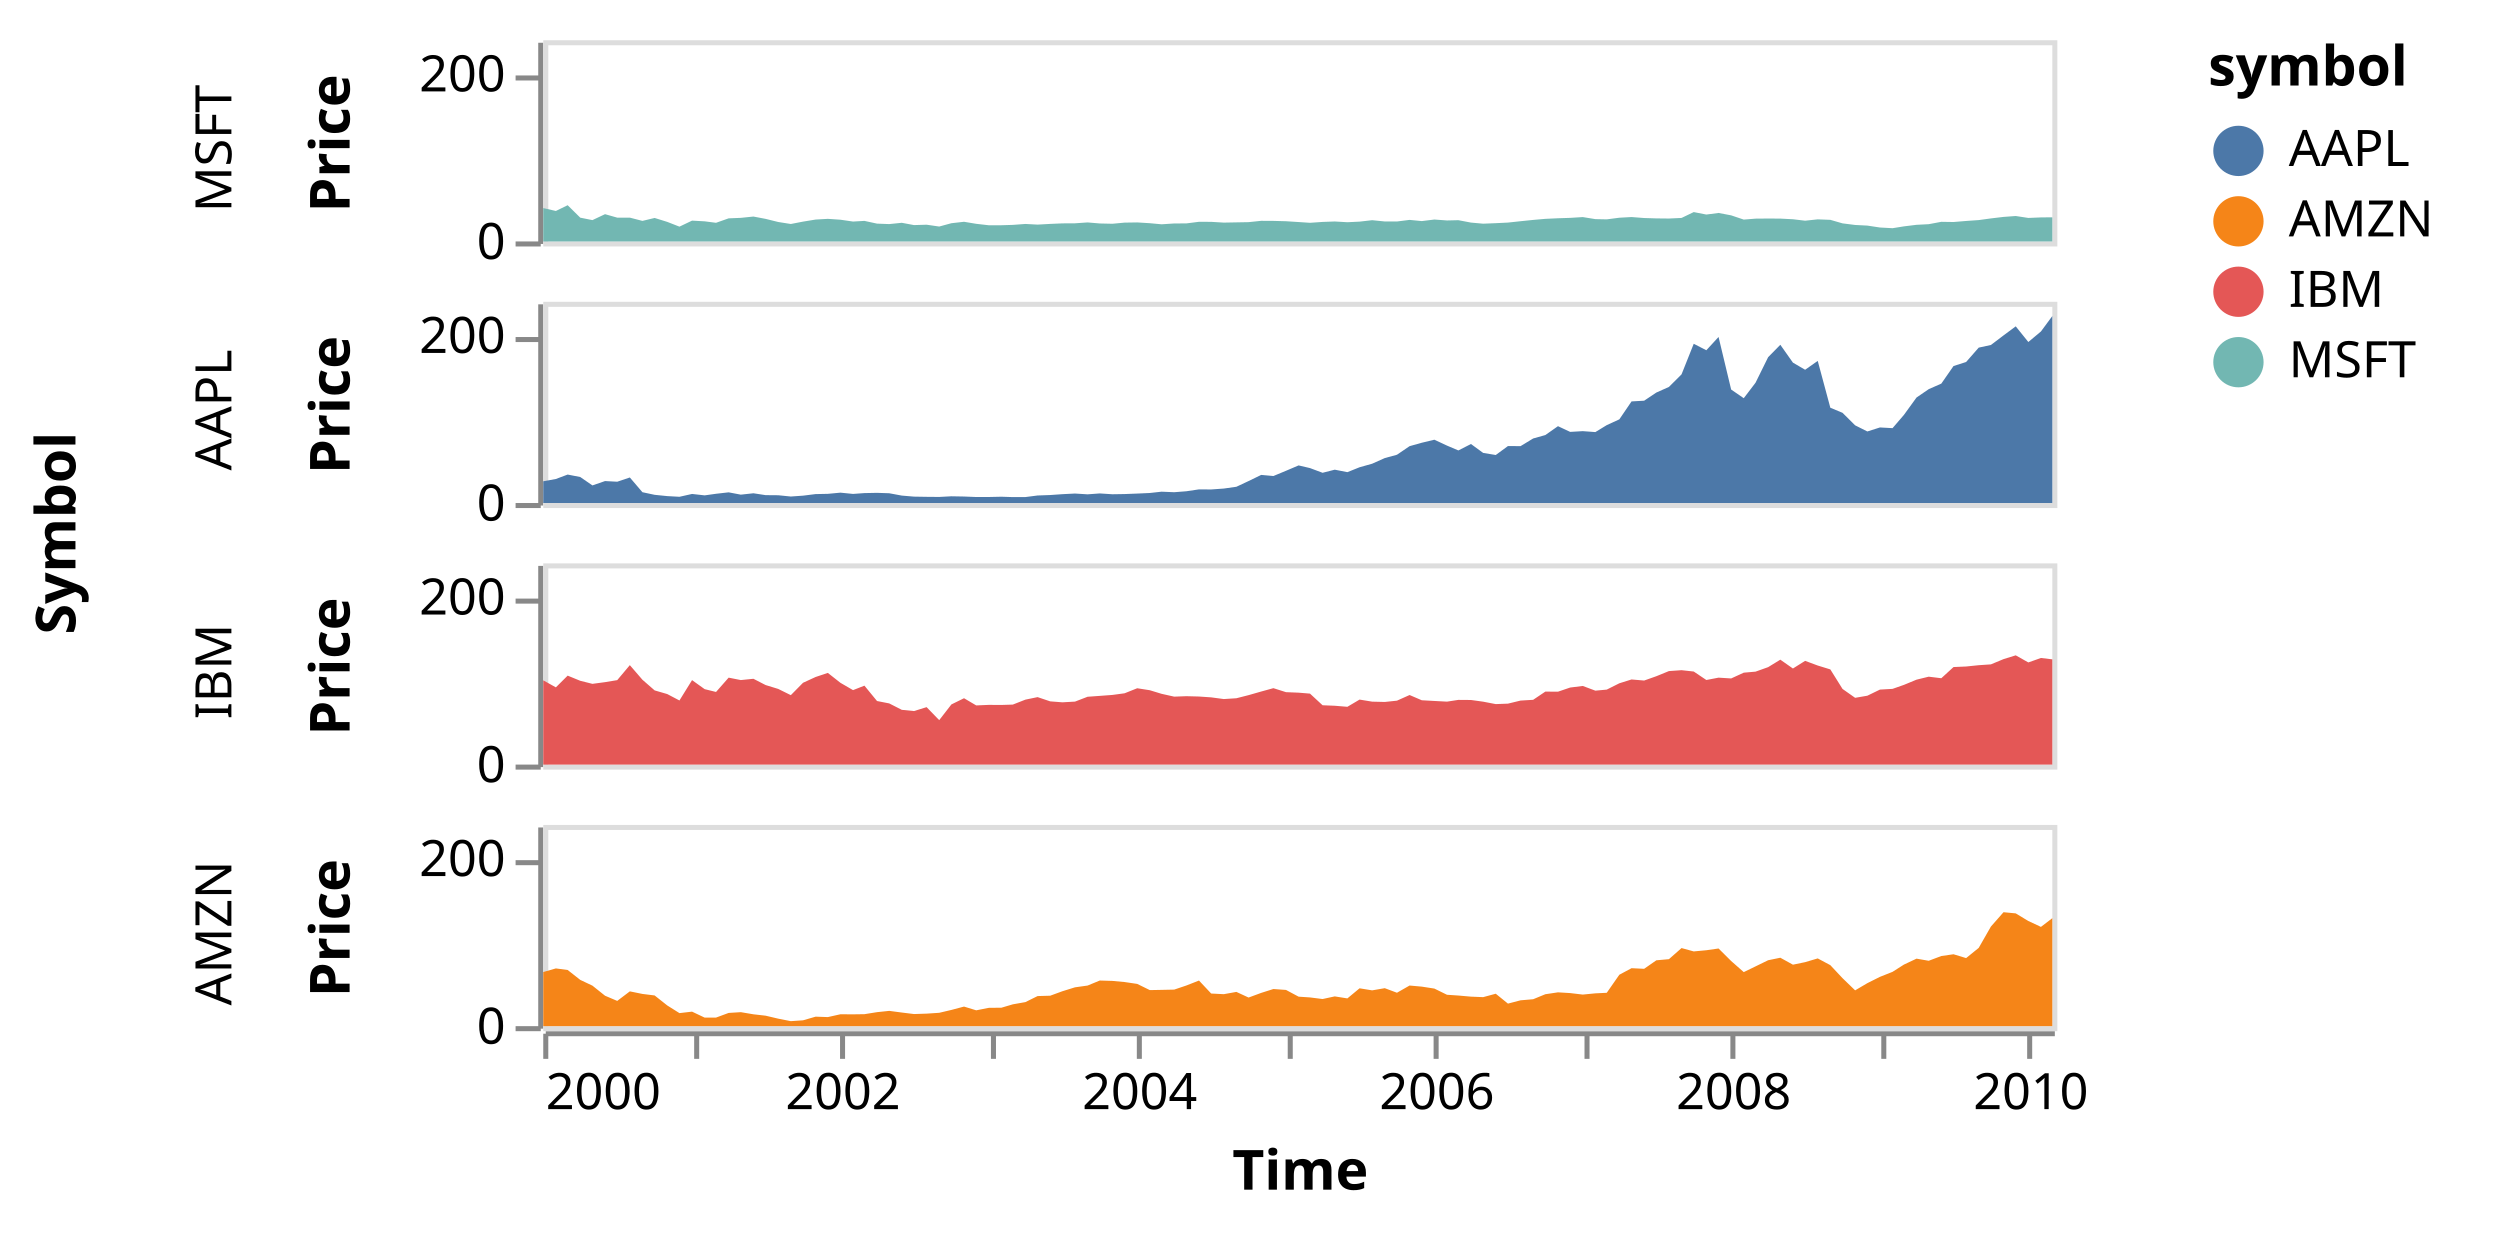
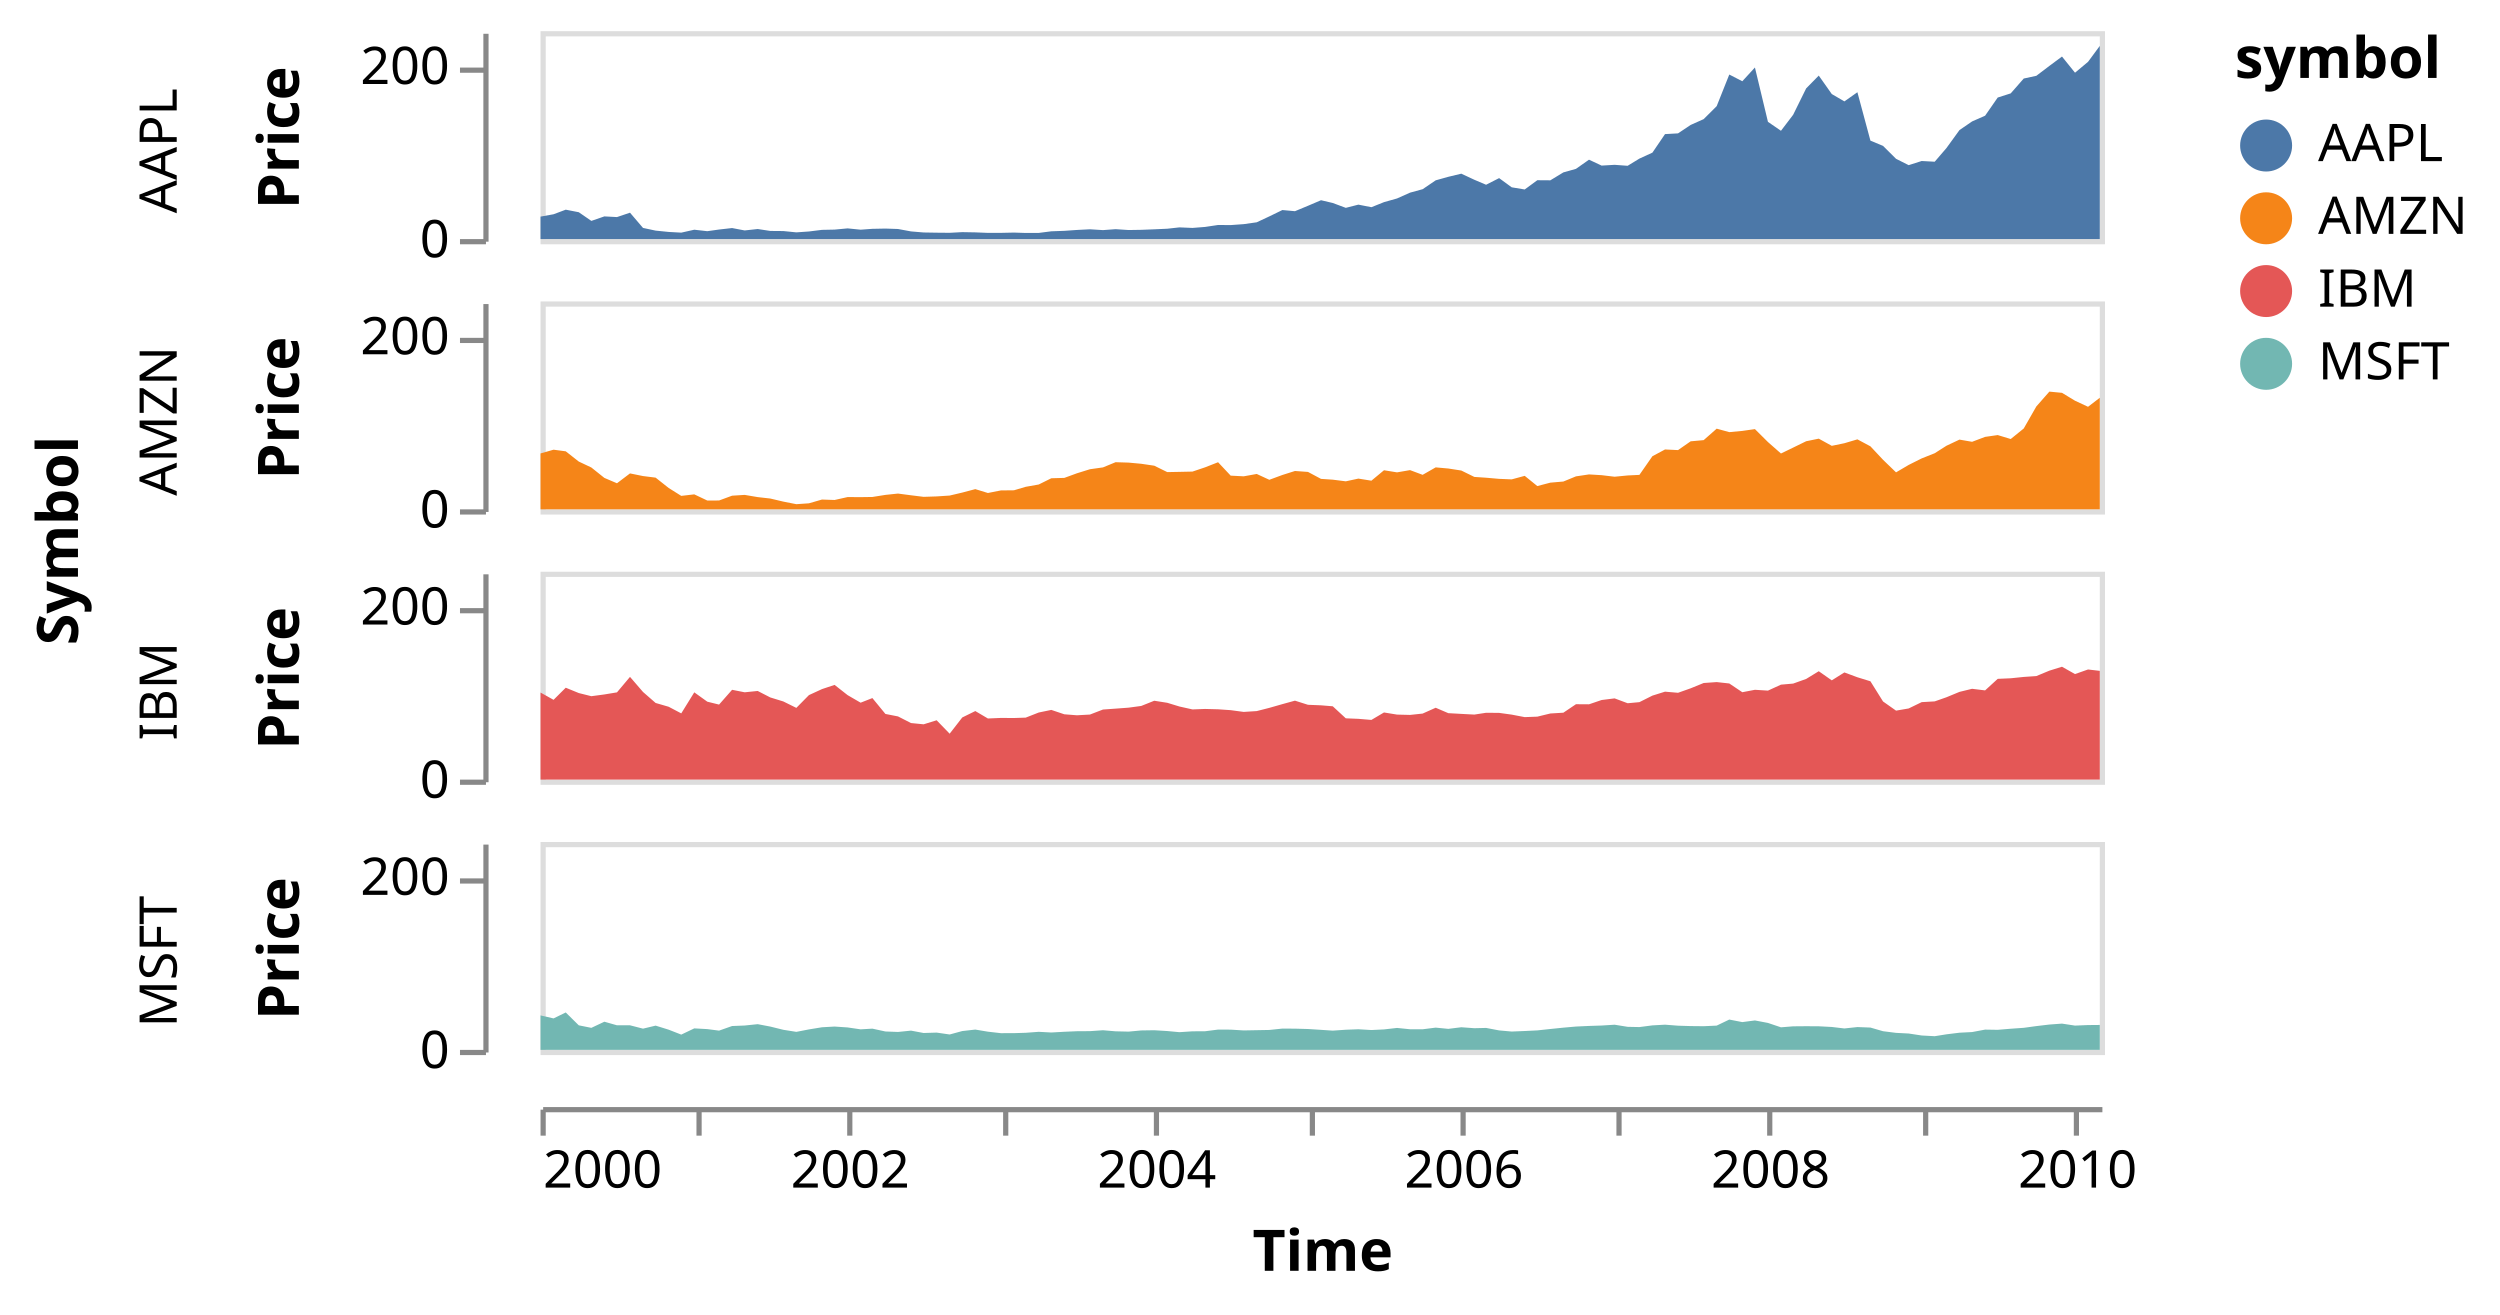
- <svg xmlns="http://www.w3.org/2000/svg" class="marks" width="497" height="245" viewBox="0 0 497 245" version="1.1">
-   <g transform="translate(108,8)">
+ <svg xmlns="http://www.w3.org/2000/svg" class="marks" width="481" height="253" viewBox="0 0 481 253" version="1.1">
+   <g transform="translate(104,6)">
    <g class="mark-group role-frame root">
      <g transform="translate(0,0)">
        <path class="background" d="M0,0h0v0h0Z" style="fill: none;" />
        <g>
-           <g class="mark-group role-row-title row-title">
-             <g transform="translate(-81,98)">
+           <g class="mark-group role-row-title row_title">
+             <g transform="translate(-89,98)">
              <path class="background" d="M0,0h0v0h0Z" style="fill: none;" />
              <g>
+                 <g class="mark-text role-row-title-text">
+                   <text text-anchor="middle" transform="translate(0,0) rotate(270)" style="font-family: sans-serif; font-size: 11px; font-weight: bold; fill: #000;">Symbol</text>
+                 </g>
+               </g>
+             </g>
+           </g>
+           <g class="mark-group role-row-header row_header">
+             <g transform="translate(-11,0)">
+               <path class="background" d="M0,0h0v40h0Z" style="fill: none;" />
+               <g>
                <g class="mark-text role-title" style="pointer-events: none;">
-                   <text text-anchor="middle" transform="translate(-10,0) rotate(-90) translate(0,-2)" style="font-family: sans-serif; font-size: 11px; font-weight: bold; fill: #000; opacity: 1;">Symbol</text>
-                 </g>
-               </g>
-             </g>
-           </g>
-           <g class="mark-group role-row-header row_header">
-             <g transform="translate(-1,0)">
-               <path class="background" d="M0,0h0v40h0Z" style="fill: none;" />
-               <g>
-                 <g class="mark-text role-title" style="pointer-events: none;">
-                   <text text-anchor="middle" transform="translate(-59,21.5) rotate(-90) translate(0,-2)" style="font-family: sans-serif; font-size: 10px; fill: #000; opacity: 1;">MSFT</text>
+                   <text text-anchor="middle" transform="translate(-57,23) rotate(-90) translate(0,-2)" style="font-family: sans-serif; font-size: 10px; fill: #000; opacity: 1;">AAPL</text>
                </g>
                <g class="mark-group role-axis">
                  <g transform="translate(0.5,0.5)">
                    <path class="background" d="M0,0h0v0h0Z" style="pointer-events: none; fill: none;" />
                    <g>
                      <g class="mark-rule role-axis-tick" style="pointer-events: none;">
                        <line transform="translate(0,40)" x2="-5" y2="0" style="fill: none; stroke: #888; stroke-width: 1; opacity: 1;" />
                        <line transform="translate(0,7)" x2="-5" y2="0" style="fill: none; stroke: #888; stroke-width: 1; opacity: 1;" />
                      </g>
                      <g class="mark-text role-axis-label" style="pointer-events: none;">
                        <text text-anchor="end" transform="translate(-7,43)" style="font-family: sans-serif; font-size: 10px; fill: #000; opacity: 1;">0</text>
                        <text text-anchor="end" transform="translate(-7,9.666667)" style="font-family: sans-serif; font-size: 10px; fill: #000; opacity: 1;">200</text>
                      </g>
                      <g class="mark-rule role-axis-domain" style="pointer-events: none;">
                        <line transform="translate(0,40)" x2="0" y2="-40" style="fill: none; stroke: #888; stroke-width: 1; opacity: 1;" />
                      </g>
                      <g class="mark-text role-axis-title" style="pointer-events: none;">
-                         <text text-anchor="middle" transform="translate(-36,20) rotate(-90) translate(0,-2)" style="font-family: sans-serif; font-size: 11px; font-weight: bold; fill: #000; opacity: 1;">Price</text>
-                       </g>
-                     </g>
-                   </g>
-                 </g>
-               </g>
-             </g>
-             <g transform="translate(-1,52)">
+                         <text text-anchor="middle" transform="translate(-34,20) rotate(-90) translate(0,-2)" style="font-family: sans-serif; font-size: 11px; font-weight: bold; fill: #000; opacity: 1;">Price</text>
+                       </g>
+                     </g>
+                   </g>
+                 </g>
+               </g>
+             </g>
+             <g transform="translate(-11,52)">
              <path class="background" d="M0,0h0v40h0Z" style="fill: none;" />
              <g>
                <g class="mark-text role-title" style="pointer-events: none;">
-                   <text text-anchor="middle" transform="translate(-59,21.5) rotate(-90) translate(0,-2)" style="font-family: sans-serif; font-size: 10px; fill: #000; opacity: 1;">AAPL</text>
+                   <text text-anchor="middle" transform="translate(-57,23) rotate(-90) translate(0,-2)" style="font-family: sans-serif; font-size: 10px; fill: #000; opacity: 1;">AMZN</text>
                </g>
                <g class="mark-group role-axis">
                  <g transform="translate(0.5,0.5)">
                    <path class="background" d="M0,0h0v0h0Z" style="pointer-events: none; fill: none;" />
                    <g>
                      <g class="mark-rule role-axis-tick" style="pointer-events: none;">
                        <line transform="translate(0,40)" x2="-5" y2="0" style="fill: none; stroke: #888; stroke-width: 1; opacity: 1;" />
                        <line transform="translate(0,7)" x2="-5" y2="0" style="fill: none; stroke: #888; stroke-width: 1; opacity: 1;" />
                      </g>
                      <g class="mark-text role-axis-label" style="pointer-events: none;">
                        <text text-anchor="end" transform="translate(-7,43)" style="font-family: sans-serif; font-size: 10px; fill: #000; opacity: 1;">0</text>
                        <text text-anchor="end" transform="translate(-7,9.666667)" style="font-family: sans-serif; font-size: 10px; fill: #000; opacity: 1;">200</text>
                      </g>
                      <g class="mark-rule role-axis-domain" style="pointer-events: none;">
                        <line transform="translate(0,40)" x2="0" y2="-40" style="fill: none; stroke: #888; stroke-width: 1; opacity: 1;" />
                      </g>
                      <g class="mark-text role-axis-title" style="pointer-events: none;">
-                         <text text-anchor="middle" transform="translate(-36,20) rotate(-90) translate(0,-2)" style="font-family: sans-serif; font-size: 11px; font-weight: bold; fill: #000; opacity: 1;">Price</text>
-                       </g>
-                     </g>
-                   </g>
-                 </g>
-               </g>
-             </g>
-             <g transform="translate(-1,104)">
+                         <text text-anchor="middle" transform="translate(-34,20) rotate(-90) translate(0,-2)" style="font-family: sans-serif; font-size: 11px; font-weight: bold; fill: #000; opacity: 1;">Price</text>
+                       </g>
+                     </g>
+                   </g>
+                 </g>
+               </g>
+             </g>
+             <g transform="translate(-11,104)">
              <path class="background" d="M0,0h0v40h0Z" style="fill: none;" />
              <g>
                <g class="mark-text role-title" style="pointer-events: none;">
-                   <text text-anchor="middle" transform="translate(-59,21.5) rotate(-90) translate(0,-2)" style="font-family: sans-serif; font-size: 10px; fill: #000; opacity: 1;">IBM</text>
+                   <text text-anchor="middle" transform="translate(-57,23) rotate(-90) translate(0,-2)" style="font-family: sans-serif; font-size: 10px; fill: #000; opacity: 1;">IBM</text>
                </g>
                <g class="mark-group role-axis">
                  <g transform="translate(0.5,0.5)">
                    <path class="background" d="M0,0h0v0h0Z" style="pointer-events: none; fill: none;" />
                    <g>
                      <g class="mark-rule role-axis-tick" style="pointer-events: none;">
                        <line transform="translate(0,40)" x2="-5" y2="0" style="fill: none; stroke: #888; stroke-width: 1; opacity: 1;" />
                        <line transform="translate(0,7)" x2="-5" y2="0" style="fill: none; stroke: #888; stroke-width: 1; opacity: 1;" />
                      </g>
                      <g class="mark-text role-axis-label" style="pointer-events: none;">
                        <text text-anchor="end" transform="translate(-7,43)" style="font-family: sans-serif; font-size: 10px; fill: #000; opacity: 1;">0</text>
                        <text text-anchor="end" transform="translate(-7,9.666667)" style="font-family: sans-serif; font-size: 10px; fill: #000; opacity: 1;">200</text>
                      </g>
                      <g class="mark-rule role-axis-domain" style="pointer-events: none;">
                        <line transform="translate(0,40)" x2="0" y2="-40" style="fill: none; stroke: #888; stroke-width: 1; opacity: 1;" />
                      </g>
                      <g class="mark-text role-axis-title" style="pointer-events: none;">
-                         <text text-anchor="middle" transform="translate(-36,20) rotate(-90) translate(0,-2)" style="font-family: sans-serif; font-size: 11px; font-weight: bold; fill: #000; opacity: 1;">Price</text>
-                       </g>
-                     </g>
-                   </g>
-                 </g>
-               </g>
-             </g>
-             <g transform="translate(-1,156)">
+                         <text text-anchor="middle" transform="translate(-34,20) rotate(-90) translate(0,-2)" style="font-family: sans-serif; font-size: 11px; font-weight: bold; fill: #000; opacity: 1;">Price</text>
+                       </g>
+                     </g>
+                   </g>
+                 </g>
+               </g>
+             </g>
+             <g transform="translate(-11,156)">
              <path class="background" d="M0,0h0v40h0Z" style="fill: none;" />
              <g>
                <g class="mark-text role-title" style="pointer-events: none;">
-                   <text text-anchor="middle" transform="translate(-59,21.5) rotate(-90) translate(0,-2)" style="font-family: sans-serif; font-size: 10px; fill: #000; opacity: 1;">AMZN</text>
+                   <text text-anchor="middle" transform="translate(-57,23) rotate(-90) translate(0,-2)" style="font-family: sans-serif; font-size: 10px; fill: #000; opacity: 1;">MSFT</text>
                </g>
                <g class="mark-group role-axis">
                  <g transform="translate(0.5,0.5)">
                    <path class="background" d="M0,0h0v0h0Z" style="pointer-events: none; fill: none;" />
                    <g>
                      <g class="mark-rule role-axis-tick" style="pointer-events: none;">
                        <line transform="translate(0,40)" x2="-5" y2="0" style="fill: none; stroke: #888; stroke-width: 1; opacity: 1;" />
                        <line transform="translate(0,7)" x2="-5" y2="0" style="fill: none; stroke: #888; stroke-width: 1; opacity: 1;" />
                      </g>
                      <g class="mark-text role-axis-label" style="pointer-events: none;">
                        <text text-anchor="end" transform="translate(-7,43)" style="font-family: sans-serif; font-size: 10px; fill: #000; opacity: 1;">0</text>
                        <text text-anchor="end" transform="translate(-7,9.666667)" style="font-family: sans-serif; font-size: 10px; fill: #000; opacity: 1;">200</text>
                      </g>
                      <g class="mark-rule role-axis-domain" style="pointer-events: none;">
                        <line transform="translate(0,40)" x2="0" y2="-40" style="fill: none; stroke: #888; stroke-width: 1; opacity: 1;" />
                      </g>
                      <g class="mark-text role-axis-title" style="pointer-events: none;">
-                         <text text-anchor="middle" transform="translate(-36,20) rotate(-90) translate(0,-2)" style="font-family: sans-serif; font-size: 11px; font-weight: bold; fill: #000; opacity: 1;">Price</text>
+                         <text text-anchor="middle" transform="translate(-34,20) rotate(-90) translate(0,-2)" style="font-family: sans-serif; font-size: 11px; font-weight: bold; fill: #000; opacity: 1;">Price</text>
                      </g>
                    </g>
                  </g>
                </g>
              </g>
            </g>
          </g>
          <g class="mark-group role-column-footer column_footer">
-             <g transform="translate(0,197)">
+             <g transform="translate(0,207)">
              <path class="background" d="M0,0h300v0h-300Z" style="fill: none;" />
              <g>
                <g class="mark-group role-axis">
                  <g transform="translate(0.5,0.5)">
                    <path class="background" d="M0,0h0v0h0Z" style="pointer-events: none; fill: none;" />
                    <g>
                      <g class="mark-rule role-axis-tick" style="pointer-events: none;">
                        <line transform="translate(0,0)" x2="0" y2="5" style="fill: none; stroke: #888; stroke-width: 1; opacity: 1;" />
                        <line transform="translate(30,0)" x2="0" y2="5" style="fill: none; stroke: #888; stroke-width: 1; opacity: 1;" />
                        <line transform="translate(59,0)" x2="0" y2="5" style="fill: none; stroke: #888; stroke-width: 1; opacity: 1;" />
                        <line transform="translate(89,0)" x2="0" y2="5" style="fill: none; stroke: #888; stroke-width: 1; opacity: 1;" />
                        <line transform="translate(118,0)" x2="0" y2="5" style="fill: none; stroke: #888; stroke-width: 1; opacity: 1;" />
                        <line transform="translate(148,0)" x2="0" y2="5" style="fill: none; stroke: #888; stroke-width: 1; opacity: 1;" />
                        <line transform="translate(177,0)" x2="0" y2="5" style="fill: none; stroke: #888; stroke-width: 1; opacity: 1;" />
                        <line transform="translate(207,0)" x2="0" y2="5" style="fill: none; stroke: #888; stroke-width: 1; opacity: 1;" />
                        <line transform="translate(236,0)" x2="0" y2="5" style="fill: none; stroke: #888; stroke-width: 1; opacity: 1;" />
                        <line transform="translate(266,0)" x2="0" y2="5" style="fill: none; stroke: #888; stroke-width: 1; opacity: 1;" />
                        <line transform="translate(295,0)" x2="0" y2="5" style="fill: none; stroke: #888; stroke-width: 1; opacity: 1;" />
                      </g>
                      <g class="mark-text role-axis-label" style="pointer-events: none;">
                        <text text-anchor="start" transform="translate(0,15)" style="font-family: sans-serif; font-size: 10px; fill: #000; opacity: 1;">2000</text>
                        <text text-anchor="middle" transform="translate(29.57974,15)" style="font-family: sans-serif; font-size: 10px; fill: #000; opacity: 0;">2001</text>
                        <text text-anchor="middle" transform="translate(59.07866,15)" style="font-family: sans-serif; font-size: 10px; fill: #000; opacity: 1;">2002</text>
                        <text text-anchor="middle" transform="translate(88.57759,15)" style="font-family: sans-serif; font-size: 10px; fill: #000; opacity: 0;">2003</text>
                        <text text-anchor="middle" transform="translate(118.0765,15)" style="font-family: sans-serif; font-size: 10px; fill: #000; opacity: 1;">2004</text>
                        <text text-anchor="middle" transform="translate(147.6562,15)" style="font-family: sans-serif; font-size: 10px; fill: #000; opacity: 0;">2005</text>
                        <text text-anchor="middle" transform="translate(177.1552,15)" style="font-family: sans-serif; font-size: 10px; fill: #000; opacity: 1;">2006</text>
                        <text text-anchor="middle" transform="translate(206.6541,15)" style="font-family: sans-serif; font-size: 10px; fill: #000; opacity: 0;">2007</text>
                        <text text-anchor="middle" transform="translate(236.153,15)" style="font-family: sans-serif; font-size: 10px; fill: #000; opacity: 1;">2008</text>
                        <text text-anchor="middle" transform="translate(265.7328,15)" style="font-family: sans-serif; font-size: 10px; fill: #000; opacity: 0;">2009</text>
                        <text text-anchor="middle" transform="translate(295.2317,15)" style="font-family: sans-serif; font-size: 10px; fill: #000; opacity: 1;">2010</text>
                      </g>
                      <g class="mark-rule role-axis-domain" style="pointer-events: none;">
                        <line transform="translate(0,0)" x2="300" y2="0" style="fill: none; stroke: #888; stroke-width: 1; opacity: 1;" />
                      </g>
                      <g class="mark-text role-axis-title" style="pointer-events: none;">
                        <text text-anchor="middle" transform="translate(150,31)" style="font-family: sans-serif; font-size: 11px; font-weight: bold; fill: #000; opacity: 1;">Time</text>
                      </g>
                    </g>
                  </g>
                </g>
              </g>
            </g>
          </g>
          <g class="mark-group role-scope cell">
            <g transform="translate(0,0)">
              <path class="background" d="M0.5,0.5h300v40h-300Z" style="fill: none; stroke: #ddd;" />
              <g>
                <g class="mark-group role-scope child_pathgroup">
                  <g transform="translate(0,0)">
                    <path class="background" d="M0,0h300v40h-300Z" style="fill: none;" />
                    <g>
                      <g class="mark-area role-mark child_marks">
-                         <path d="M300,35.2L297.737,35.222L295.232,35.325L292.726,34.943L290.298,35.122L287.793,35.42L285.368,35.752L282.863,35.928L280.358,36.137L277.933,36.097L275.428,36.568L273.003,36.693L270.501,37.002L268.238,37.365L265.733,37.228L263.227,36.848L260.799,36.723L258.294,36.405L255.869,35.703L253.364,35.607L250.859,35.875L248.434,35.588L245.929,35.458L243.504,35.443L241.002,35.465L238.658,35.655L236.153,34.812L233.648,34.333L231.22,34.652L228.714,34.162L226.29,35.327L223.784,35.443L221.279,35.417L218.854,35.342L216.349,35.148L213.924,35.283L211.422,35.608L209.159,35.562L206.654,35.155L204.149,35.312L201.724,35.39L199.215,35.507L196.791,35.72L194.285,35.978L191.78,36.248L189.355,36.367L186.85,36.468L184.429,36.25L181.923,35.773L179.661,35.827L177.155,35.643L174.65,35.952L172.225,35.715L169.716,36.033L167.292,36.028L164.787,35.775L162.281,36.06L159.857,36.178L157.351,36.03L154.93,36.12L152.425,36.293L150.162,36.142L147.656,35.982L145.151,35.913L142.726,35.9L140.218,36.163L137.793,36.207L135.288,36.255L132.782,36.103L130.358,36.093L127.852,36.412L125.431,36.425L122.926,36.59L120.582,36.372L118.077,36.218L115.571,36.257L113.147,36.483L110.638,36.425L108.213,36.218L105.708,36.392L103.202,36.407L100.778,36.512L98.272,36.652L95.851,36.522L93.346,36.707L91.083,36.777L88.578,36.782L86.072,36.495L83.648,36.09L81.139,36.375L78.714,37.035L76.209,36.672L73.704,36.747L71.279,36.292L68.774,36.548L66.352,36.457L63.847,35.912L61.584,36.045L59.079,35.68L56.573,35.508L54.149,35.647L51.64,36.058L49.215,36.53L46.71,36.132L44.205,35.512L41.78,35.05L39.275,35.31L36.853,35.407L34.348,36.292L32.085,36L29.58,35.86L27.074,37.058L24.65,36.11L22.141,35.33L19.716,35.912L17.211,35.267L14.706,35.267L12.281,34.577L9.776,35.758L7.355,35.272L4.849,32.797L2.505,33.942L0,33.365L0,40L2.505,40L4.849,40L7.355,40L9.776,40L12.281,40L14.706,40L17.211,40L19.716,40L22.141,40L24.65,40L27.074,40L29.58,40L32.085,40L34.348,40L36.853,40L39.275,40L41.78,40L44.205,40L46.71,40L49.215,40L51.64,40L54.149,40L56.573,40L59.079,40L61.584,40L63.847,40L66.352,40L68.774,40L71.279,40L73.704,40L76.209,40L78.714,40L81.139,40L83.648,40L86.072,40L88.578,40L91.083,40L93.346,40L95.851,40L98.272,40L100.778,40L103.202,40L105.708,40L108.213,40L110.638,40L113.147,40L115.571,40L118.077,40L120.582,40L122.926,40L125.431,40L127.852,40L130.358,40L132.782,40L135.288,40L137.793,40L140.218,40L142.726,40L145.151,40L147.656,40L150.162,40L152.425,40L154.93,40L157.351,40L159.857,40L162.281,40L164.787,40L167.292,40L169.716,40L172.225,40L174.65,40L177.155,40L179.661,40L181.923,40L184.429,40L186.85,40L189.355,40L191.78,40L194.285,40L196.791,40L199.215,40L201.724,40L204.149,40L206.654,40L209.159,40L211.422,40L213.924,40L216.349,40L218.854,40L221.279,40L223.784,40L226.29,40L228.714,40L231.22,40L233.648,40L236.153,40L238.658,40L241.002,40L243.504,40L245.929,40L248.434,40L250.859,40L253.364,40L255.869,40L258.294,40L260.799,40L263.227,40L265.733,40L268.238,40L270.501,40L273.003,40L275.428,40L277.933,40L280.358,40L282.863,40L285.368,40L287.793,40L290.298,40L292.726,40L295.232,40L297.737,40L300,40Z" style="fill: #72b7b2;" />
+                         <path d="M300,2.83L297.737,5.897L295.232,7.99L292.726,4.878L290.298,6.682L287.793,8.583L285.368,9.108L282.863,11.965L280.358,12.768L277.933,16.262L275.428,17.365L273.003,19.028L270.501,22.48L268.238,25.115L265.733,24.978L263.227,25.775L260.799,24.555L258.294,22.068L255.869,21.057L253.364,11.745L250.859,13.508L248.434,12.093L245.929,8.542L243.504,11.008L241.002,16.083L238.658,19.163L236.153,17.44L233.648,6.987L231.22,9.63L228.714,8.342L226.29,14.422L223.784,16.92L221.279,18.04L218.854,19.66L216.349,19.802L213.924,23.367L211.422,24.515L209.159,25.898L206.654,25.712L204.149,25.86L201.724,24.723L199.215,26.487L196.791,27.17L194.285,28.692L191.78,28.673L189.355,30.455L186.85,30.038L184.429,28.268L181.923,29.547L179.661,28.585L177.155,27.415L174.65,28.018L172.225,28.697L169.716,30.402L167.292,31.065L164.787,32.185L162.281,32.892L159.857,33.865L157.351,33.373L154.93,33.99L152.425,33.055L150.162,32.523L147.656,33.592L145.151,34.633L142.726,34.412L140.218,35.633L137.793,36.77L135.288,37.125L132.782,37.305L130.358,37.288L127.852,37.662L125.431,37.852L122.926,37.747L120.582,38.007L118.077,38.12L115.571,38.218L113.147,38.258L110.638,38.093L108.213,38.273L105.708,38.115L103.202,38.243L100.778,38.412L98.272,38.503L95.851,38.815L93.346,38.822L91.083,38.748L88.578,38.803L86.072,38.807L83.648,38.708L81.139,38.662L78.714,38.792L76.209,38.77L73.704,38.728L71.279,38.523L68.774,38.058L66.352,37.977L63.847,38.027L61.584,38.192L59.079,37.94L56.573,38.175L54.149,38.225L51.64,38.537L49.215,38.707L46.71,38.455L44.205,38.433L41.78,38.063L39.275,38.337L36.853,37.877L34.348,38.162L32.085,38.48L29.58,38.198L27.074,38.76L24.65,38.625L22.141,38.37L19.716,37.853L17.211,34.922L14.706,35.765L12.281,35.635L9.776,36.5L7.355,34.832L4.849,34.342L2.505,35.223L0,35.677L0,40L2.505,40L4.849,40L7.355,40L9.776,40L12.281,40L14.706,40L17.211,40L19.716,40L22.141,40L24.65,40L27.074,40L29.58,40L32.085,40L34.348,40L36.853,40L39.275,40L41.78,40L44.205,40L46.71,40L49.215,40L51.64,40L54.149,40L56.573,40L59.079,40L61.584,40L63.847,40L66.352,40L68.774,40L71.279,40L73.704,40L76.209,40L78.714,40L81.139,40L83.648,40L86.072,40L88.578,40L91.083,40L93.346,40L95.851,40L98.272,40L100.778,40L103.202,40L105.708,40L108.213,40L110.638,40L113.147,40L115.571,40L118.077,40L120.582,40L122.926,40L125.431,40L127.852,40L130.358,40L132.782,40L135.288,40L137.793,40L140.218,40L142.726,40L145.151,40L147.656,40L150.162,40L152.425,40L154.93,40L157.351,40L159.857,40L162.281,40L164.787,40L167.292,40L169.716,40L172.225,40L174.65,40L177.155,40L179.661,40L181.923,40L184.429,40L186.85,40L189.355,40L191.78,40L194.285,40L196.791,40L199.215,40L201.724,40L204.149,40L206.654,40L209.159,40L211.422,40L213.924,40L216.349,40L218.854,40L221.279,40L223.784,40L226.29,40L228.714,40L231.22,40L233.648,40L236.153,40L238.658,40L241.002,40L243.504,40L245.929,40L248.434,40L250.859,40L253.364,40L255.869,40L258.294,40L260.799,40L263.227,40L265.733,40L268.238,40L270.501,40L273.003,40L275.428,40L277.933,40L280.358,40L282.863,40L285.368,40L287.793,40L290.298,40L292.726,40L295.232,40L297.737,40L300,40Z" style="fill: #4c78a8;" />
                      </g>
                    </g>
                  </g>
                </g>
              </g>
            </g>
            <g transform="translate(0,52)">
              <path class="background" d="M0.5,0.5h300v40h-300Z" style="fill: none; stroke: #ddd;" />
              <g>
                <g class="mark-group role-scope child_pathgroup">
                  <g transform="translate(0,0)">
                    <path class="background" d="M0,0h300v40h-300Z" style="fill: none;" />
                    <g>
                      <g class="mark-area role-mark child_marks">
-                         <path d="M300,2.83L297.737,5.897L295.232,7.99L292.726,4.878L290.298,6.682L287.793,8.583L285.368,9.108L282.863,11.965L280.358,12.768L277.933,16.262L275.428,17.365L273.003,19.028L270.501,22.48L268.238,25.115L265.733,24.978L263.227,25.775L260.799,24.555L258.294,22.068L255.869,21.057L253.364,11.745L250.859,13.508L248.434,12.093L245.929,8.542L243.504,11.008L241.002,16.083L238.658,19.163L236.153,17.44L233.648,6.987L231.22,9.63L228.714,8.342L226.29,14.422L223.784,16.92L221.279,18.04L218.854,19.66L216.349,19.802L213.924,23.367L211.422,24.515L209.159,25.898L206.654,25.712L204.149,25.86L201.724,24.723L199.215,26.487L196.791,27.17L194.285,28.692L191.78,28.673L189.355,30.455L186.85,30.038L184.429,28.268L181.923,29.547L179.661,28.585L177.155,27.415L174.65,28.018L172.225,28.697L169.716,30.402L167.292,31.065L164.787,32.185L162.281,32.892L159.857,33.865L157.351,33.373L154.93,33.99L152.425,33.055L150.162,32.523L147.656,33.592L145.151,34.633L142.726,34.412L140.218,35.633L137.793,36.77L135.288,37.125L132.782,37.305L130.358,37.288L127.852,37.662L125.431,37.852L122.926,37.747L120.582,38.007L118.077,38.12L115.571,38.218L113.147,38.258L110.638,38.093L108.213,38.273L105.708,38.115L103.202,38.243L100.778,38.412L98.272,38.503L95.851,38.815L93.346,38.822L91.083,38.748L88.578,38.803L86.072,38.807L83.648,38.708L81.139,38.662L78.714,38.792L76.209,38.77L73.704,38.728L71.279,38.523L68.774,38.058L66.352,37.977L63.847,38.027L61.584,38.192L59.079,37.94L56.573,38.175L54.149,38.225L51.64,38.537L49.215,38.707L46.71,38.455L44.205,38.433L41.78,38.063L39.275,38.337L36.853,37.877L34.348,38.162L32.085,38.48L29.58,38.198L27.074,38.76L24.65,38.625L22.141,38.37L19.716,37.853L17.211,34.922L14.706,35.765L12.281,35.635L9.776,36.5L7.355,34.832L4.849,34.342L2.505,35.223L0,35.677L0,40L2.505,40L4.849,40L7.355,40L9.776,40L12.281,40L14.706,40L17.211,40L19.716,40L22.141,40L24.65,40L27.074,40L29.58,40L32.085,40L34.348,40L36.853,40L39.275,40L41.78,40L44.205,40L46.71,40L49.215,40L51.64,40L54.149,40L56.573,40L59.079,40L61.584,40L63.847,40L66.352,40L68.774,40L71.279,40L73.704,40L76.209,40L78.714,40L81.139,40L83.648,40L86.072,40L88.578,40L91.083,40L93.346,40L95.851,40L98.272,40L100.778,40L103.202,40L105.708,40L108.213,40L110.638,40L113.147,40L115.571,40L118.077,40L120.582,40L122.926,40L125.431,40L127.852,40L130.358,40L132.782,40L135.288,40L137.793,40L140.218,40L142.726,40L145.151,40L147.656,40L150.162,40L152.425,40L154.93,40L157.351,40L159.857,40L162.281,40L164.787,40L167.292,40L169.716,40L172.225,40L174.65,40L177.155,40L179.661,40L181.923,40L184.429,40L186.85,40L189.355,40L191.78,40L194.285,40L196.791,40L199.215,40L201.724,40L204.149,40L206.654,40L209.159,40L211.422,40L213.924,40L216.349,40L218.854,40L221.279,40L223.784,40L226.29,40L228.714,40L231.22,40L233.648,40L236.153,40L238.658,40L241.002,40L243.504,40L245.929,40L248.434,40L250.859,40L253.364,40L255.869,40L258.294,40L260.799,40L263.227,40L265.733,40L268.238,40L270.501,40L273.003,40L275.428,40L277.933,40L280.358,40L282.863,40L285.368,40L287.793,40L290.298,40L292.726,40L295.232,40L297.737,40L300,40Z" style="fill: #4c78a8;" />
+                         <path d="M300,18.53L297.737,20.267L295.232,19.098L292.726,17.58L290.298,17.348L287.793,20.198L285.368,24.44L282.863,26.468L280.358,25.707L277.933,26.057L275.428,27.002L273.003,26.58L270.501,27.76L268.238,29.202L265.733,30.197L263.227,31.453L260.799,32.883L258.294,30.46L255.869,27.873L253.364,26.532L250.859,27.277L248.434,27.778L245.929,26.397L243.504,26.895L241.002,28.117L238.658,29.255L236.153,27.05L233.648,24.56L231.22,24.907L228.714,25.142L226.29,24.475L223.784,26.682L221.279,26.91L218.854,28.598L216.349,28.477L213.924,29.778L211.422,33.368L209.159,33.477L206.654,33.722L204.149,33.423L201.724,33.277L199.215,33.652L196.791,34.647L194.285,34.862L191.78,35.518L189.355,33.553L186.85,34.232L184.429,34.132L181.923,33.912L179.661,33.76L177.155,32.53L174.65,32.142L172.225,31.923L169.716,33.357L167.292,32.45L164.787,32.883L162.281,32.475L159.857,34.485L157.351,34.082L154.93,34.607L152.425,34.288L150.162,34.137L147.656,32.797L145.151,32.618L142.726,33.387L140.218,34.312L137.793,33.19L135.288,33.643L132.782,33.513L130.358,30.933L127.852,31.917L125.431,32.733L122.926,32.787L120.582,32.832L118.077,31.6L115.571,31.23L113.147,31.005L110.638,30.928L108.213,31.928L105.708,32.28L103.202,33.06L100.778,33.947L98.272,34.018L95.851,35.218L93.346,35.662L91.083,36.332L88.578,36.358L86.072,36.852L83.648,36.108L81.139,36.773L78.714,37.345L76.209,37.51L73.704,37.592L71.279,37.292L68.774,36.962L66.352,37.218L63.847,37.617L61.584,37.65L59.079,37.635L56.573,38.197L54.149,38.113L51.64,38.837L49.215,39.005L46.71,38.51L44.205,37.918L41.78,37.642L39.275,37.218L36.853,37.37L34.348,38.295L32.085,38.302L29.58,37.115L27.074,37.407L24.65,35.885L22.141,33.897L19.716,33.593L17.211,33.083L14.706,34.98L12.281,33.948L9.776,31.948L7.355,30.802L4.849,28.833L2.505,28.522L0,29.24L0,40L2.505,40L4.849,40L7.355,40L9.776,40L12.281,40L14.706,40L17.211,40L19.716,40L22.141,40L24.65,40L27.074,40L29.58,40L32.085,40L34.348,40L36.853,40L39.275,40L41.78,40L44.205,40L46.71,40L49.215,40L51.64,40L54.149,40L56.573,40L59.079,40L61.584,40L63.847,40L66.352,40L68.774,40L71.279,40L73.704,40L76.209,40L78.714,40L81.139,40L83.648,40L86.072,40L88.578,40L91.083,40L93.346,40L95.851,40L98.272,40L100.778,40L103.202,40L105.708,40L108.213,40L110.638,40L113.147,40L115.571,40L118.077,40L120.582,40L122.926,40L125.431,40L127.852,40L130.358,40L132.782,40L135.288,40L137.793,40L140.218,40L142.726,40L145.151,40L147.656,40L150.162,40L152.425,40L154.93,40L157.351,40L159.857,40L162.281,40L164.787,40L167.292,40L169.716,40L172.225,40L174.65,40L177.155,40L179.661,40L181.923,40L184.429,40L186.85,40L189.355,40L191.78,40L194.285,40L196.791,40L199.215,40L201.724,40L204.149,40L206.654,40L209.159,40L211.422,40L213.924,40L216.349,40L218.854,40L221.279,40L223.784,40L226.29,40L228.714,40L231.22,40L233.648,40L236.153,40L238.658,40L241.002,40L243.504,40L245.929,40L248.434,40L250.859,40L253.364,40L255.869,40L258.294,40L260.799,40L263.227,40L265.733,40L268.238,40L270.501,40L273.003,40L275.428,40L277.933,40L280.358,40L282.863,40L285.368,40L287.793,40L290.298,40L292.726,40L295.232,40L297.737,40L300,40Z" style="fill: #f58518;" />
                      </g>
                    </g>
                  </g>
                </g>
              </g>
            </g>
            <g transform="translate(0,104)">
              <path class="background" d="M0.5,0.5h300v40h-300Z" style="fill: none; stroke: #ddd;" />
              <g>
                <g class="mark-group role-scope child_pathgroup">
                  <g transform="translate(0,0)">
                    <path class="background" d="M0,0h300v40h-300Z" style="fill: none;" />
                    <g>
                      <g class="mark-area role-mark child_marks">
                        <path d="M300,19.075L297.737,18.807L295.232,19.692L292.726,18.28L290.298,19.035L287.793,20.077L285.368,20.242L282.863,20.5L280.358,20.61L277.933,22.832L275.428,22.525L273.003,23.118L270.501,24.152L268.238,24.947L265.733,25.09L263.227,26.308L260.799,26.725L258.294,24.96L255.869,21.078L253.364,20.307L250.859,19.377L248.434,20.9L245.929,19.143L243.504,20.628L241.002,21.522L238.658,21.727L236.153,22.875L233.648,22.717L231.22,23.183L228.714,21.5L226.29,21.233L223.784,21.41L221.279,22.433L218.854,23.292L216.349,23.077L213.924,23.837L211.422,25.093L209.159,25.303L206.654,24.368L204.149,24.683L201.724,25.508L199.215,25.49L196.791,27.123L194.285,27.275L191.78,27.883L189.355,27.975L186.85,27.493L184.429,27.158L181.923,27.138L179.661,27.485L177.155,27.352L174.65,27.212L172.225,26.17L169.716,27.292L167.292,27.55L164.787,27.488L162.281,27.078L159.857,28.512L157.351,28.303L154.93,28.205L152.425,25.89L150.162,25.703L147.656,25.602L145.151,24.807L142.726,25.475L140.218,26.193L137.793,26.812L135.288,26.972L132.782,26.635L130.358,26.468L127.852,26.402L125.431,26.493L122.926,25.932L120.582,25.217L118.077,24.823L115.571,25.825L113.147,26.153L110.638,26.34L108.213,26.515L105.708,27.48L103.202,27.62L100.778,27.43L98.272,26.587L95.851,27.088L93.346,28.072L91.083,28.145L88.578,28.13L86.072,28.237L83.648,26.807L81.139,28.04L78.714,31.165L76.209,28.58L73.704,29.357L71.279,29.115L68.774,27.838L66.352,27.363L63.847,24.308L61.584,25.197L59.079,23.743L56.573,21.773L54.149,22.583L51.64,23.737L49.215,26.197L46.71,24.958L44.205,24.188L41.78,22.942L39.275,23.197L36.853,22.717L34.348,25.562L32.085,25.003L29.58,23.207L27.074,27.255L24.65,25.98L22.141,25.25L19.716,23.135L17.211,20.23L14.706,23.21L12.281,23.612L9.776,23.948L7.355,23.342L4.849,22.315L2.505,24.648L0,23.247L0,40L2.505,40L4.849,40L7.355,40L9.776,40L12.281,40L14.706,40L17.211,40L19.716,40L22.141,40L24.65,40L27.074,40L29.58,40L32.085,40L34.348,40L36.853,40L39.275,40L41.78,40L44.205,40L46.71,40L49.215,40L51.64,40L54.149,40L56.573,40L59.079,40L61.584,40L63.847,40L66.352,40L68.774,40L71.279,40L73.704,40L76.209,40L78.714,40L81.139,40L83.648,40L86.072,40L88.578,40L91.083,40L93.346,40L95.851,40L98.272,40L100.778,40L103.202,40L105.708,40L108.213,40L110.638,40L113.147,40L115.571,40L118.077,40L120.582,40L122.926,40L125.431,40L127.852,40L130.358,40L132.782,40L135.288,40L137.793,40L140.218,40L142.726,40L145.151,40L147.656,40L150.162,40L152.425,40L154.93,40L157.351,40L159.857,40L162.281,40L164.787,40L167.292,40L169.716,40L172.225,40L174.65,40L177.155,40L179.661,40L181.923,40L184.429,40L186.85,40L189.355,40L191.78,40L194.285,40L196.791,40L199.215,40L201.724,40L204.149,40L206.654,40L209.159,40L211.422,40L213.924,40L216.349,40L218.854,40L221.279,40L223.784,40L226.29,40L228.714,40L231.22,40L233.648,40L236.153,40L238.658,40L241.002,40L243.504,40L245.929,40L248.434,40L250.859,40L253.364,40L255.869,40L258.294,40L260.799,40L263.227,40L265.733,40L268.238,40L270.501,40L273.003,40L275.428,40L277.933,40L280.358,40L282.863,40L285.368,40L287.793,40L290.298,40L292.726,40L295.232,40L297.737,40L300,40Z" style="fill: #e45756;" />
                      </g>
                    </g>
                  </g>
                </g>
              </g>
            </g>
            <g transform="translate(0,156)">
              <path class="background" d="M0.5,0.5h300v40h-300Z" style="fill: none; stroke: #ddd;" />
              <g>
                <g class="mark-group role-scope child_pathgroup">
                  <g transform="translate(0,0)">
                    <path class="background" d="M0,0h300v40h-300Z" style="fill: none;" />
                    <g>
                      <g class="mark-area role-mark child_marks">
-                         <path d="M300,18.53L297.737,20.267L295.232,19.098L292.726,17.58L290.298,17.348L287.793,20.198L285.368,24.44L282.863,26.468L280.358,25.707L277.933,26.057L275.428,27.002L273.003,26.58L270.501,27.76L268.238,29.202L265.733,30.197L263.227,31.453L260.799,32.883L258.294,30.46L255.869,27.873L253.364,26.532L250.859,27.277L248.434,27.778L245.929,26.397L243.504,26.895L241.002,28.117L238.658,29.255L236.153,27.05L233.648,24.56L231.22,24.907L228.714,25.142L226.29,24.475L223.784,26.682L221.279,26.91L218.854,28.598L216.349,28.477L213.924,29.778L211.422,33.368L209.159,33.477L206.654,33.722L204.149,33.423L201.724,33.277L199.215,33.652L196.791,34.647L194.285,34.862L191.78,35.518L189.355,33.553L186.85,34.232L184.429,34.132L181.923,33.912L179.661,33.76L177.155,32.53L174.65,32.142L172.225,31.923L169.716,33.357L167.292,32.45L164.787,32.883L162.281,32.475L159.857,34.485L157.351,34.082L154.93,34.607L152.425,34.288L150.162,34.137L147.656,32.797L145.151,32.618L142.726,33.387L140.218,34.312L137.793,33.19L135.288,33.643L132.782,33.513L130.358,30.933L127.852,31.917L125.431,32.733L122.926,32.787L120.582,32.832L118.077,31.6L115.571,31.23L113.147,31.005L110.638,30.928L108.213,31.928L105.708,32.28L103.202,33.06L100.778,33.947L98.272,34.018L95.851,35.218L93.346,35.662L91.083,36.332L88.578,36.358L86.072,36.852L83.648,36.108L81.139,36.773L78.714,37.345L76.209,37.51L73.704,37.592L71.279,37.292L68.774,36.962L66.352,37.218L63.847,37.617L61.584,37.65L59.079,37.635L56.573,38.197L54.149,38.113L51.64,38.837L49.215,39.005L46.71,38.51L44.205,37.918L41.78,37.642L39.275,37.218L36.853,37.37L34.348,38.295L32.085,38.302L29.58,37.115L27.074,37.407L24.65,35.885L22.141,33.897L19.716,33.593L17.211,33.083L14.706,34.98L12.281,33.948L9.776,31.948L7.355,30.802L4.849,28.833L2.505,28.522L0,29.24L0,40L2.505,40L4.849,40L7.355,40L9.776,40L12.281,40L14.706,40L17.211,40L19.716,40L22.141,40L24.65,40L27.074,40L29.58,40L32.085,40L34.348,40L36.853,40L39.275,40L41.78,40L44.205,40L46.71,40L49.215,40L51.64,40L54.149,40L56.573,40L59.079,40L61.584,40L63.847,40L66.352,40L68.774,40L71.279,40L73.704,40L76.209,40L78.714,40L81.139,40L83.648,40L86.072,40L88.578,40L91.083,40L93.346,40L95.851,40L98.272,40L100.778,40L103.202,40L105.708,40L108.213,40L110.638,40L113.147,40L115.571,40L118.077,40L120.582,40L122.926,40L125.431,40L127.852,40L130.358,40L132.782,40L135.288,40L137.793,40L140.218,40L142.726,40L145.151,40L147.656,40L150.162,40L152.425,40L154.93,40L157.351,40L159.857,40L162.281,40L164.787,40L167.292,40L169.716,40L172.225,40L174.65,40L177.155,40L179.661,40L181.923,40L184.429,40L186.85,40L189.355,40L191.78,40L194.285,40L196.791,40L199.215,40L201.724,40L204.149,40L206.654,40L209.159,40L211.422,40L213.924,40L216.349,40L218.854,40L221.279,40L223.784,40L226.29,40L228.714,40L231.22,40L233.648,40L236.153,40L238.658,40L241.002,40L243.504,40L245.929,40L248.434,40L250.859,40L253.364,40L255.869,40L258.294,40L260.799,40L263.227,40L265.733,40L268.238,40L270.501,40L273.003,40L275.428,40L277.933,40L280.358,40L282.863,40L285.368,40L287.793,40L290.298,40L292.726,40L295.232,40L297.737,40L300,40Z" style="fill: #f58518;" />
+                         <path d="M300,35.2L297.737,35.222L295.232,35.325L292.726,34.943L290.298,35.122L287.793,35.42L285.368,35.752L282.863,35.928L280.358,36.137L277.933,36.097L275.428,36.568L273.003,36.693L270.501,37.002L268.238,37.365L265.733,37.228L263.227,36.848L260.799,36.723L258.294,36.405L255.869,35.703L253.364,35.607L250.859,35.875L248.434,35.588L245.929,35.458L243.504,35.443L241.002,35.465L238.658,35.655L236.153,34.812L233.648,34.333L231.22,34.652L228.714,34.162L226.29,35.327L223.784,35.443L221.279,35.417L218.854,35.342L216.349,35.148L213.924,35.283L211.422,35.608L209.159,35.562L206.654,35.155L204.149,35.312L201.724,35.39L199.215,35.507L196.791,35.72L194.285,35.978L191.78,36.248L189.355,36.367L186.85,36.468L184.429,36.25L181.923,35.773L179.661,35.827L177.155,35.643L174.65,35.952L172.225,35.715L169.716,36.033L167.292,36.028L164.787,35.775L162.281,36.06L159.857,36.178L157.351,36.03L154.93,36.12L152.425,36.293L150.162,36.142L147.656,35.982L145.151,35.913L142.726,35.9L140.218,36.163L137.793,36.207L135.288,36.255L132.782,36.103L130.358,36.093L127.852,36.412L125.431,36.425L122.926,36.59L120.582,36.372L118.077,36.218L115.571,36.257L113.147,36.483L110.638,36.425L108.213,36.218L105.708,36.392L103.202,36.407L100.778,36.512L98.272,36.652L95.851,36.522L93.346,36.707L91.083,36.777L88.578,36.782L86.072,36.495L83.648,36.09L81.139,36.375L78.714,37.035L76.209,36.672L73.704,36.747L71.279,36.292L68.774,36.548L66.352,36.457L63.847,35.912L61.584,36.045L59.079,35.68L56.573,35.508L54.149,35.647L51.64,36.058L49.215,36.53L46.71,36.132L44.205,35.512L41.78,35.05L39.275,35.31L36.853,35.407L34.348,36.292L32.085,36L29.58,35.86L27.074,37.058L24.65,36.11L22.141,35.33L19.716,35.912L17.211,35.267L14.706,35.267L12.281,34.577L9.776,35.758L7.355,35.272L4.849,32.797L2.505,33.942L0,33.365L0,40L2.505,40L4.849,40L7.355,40L9.776,40L12.281,40L14.706,40L17.211,40L19.716,40L22.141,40L24.65,40L27.074,40L29.58,40L32.085,40L34.348,40L36.853,40L39.275,40L41.78,40L44.205,40L46.71,40L49.215,40L51.64,40L54.149,40L56.573,40L59.079,40L61.584,40L63.847,40L66.352,40L68.774,40L71.279,40L73.704,40L76.209,40L78.714,40L81.139,40L83.648,40L86.072,40L88.578,40L91.083,40L93.346,40L95.851,40L98.272,40L100.778,40L103.202,40L105.708,40L108.213,40L110.638,40L113.147,40L115.571,40L118.077,40L120.582,40L122.926,40L125.431,40L127.852,40L130.358,40L132.782,40L135.288,40L137.793,40L140.218,40L142.726,40L145.151,40L147.656,40L150.162,40L152.425,40L154.93,40L157.351,40L159.857,40L162.281,40L164.787,40L167.292,40L169.716,40L172.225,40L174.65,40L177.155,40L179.661,40L181.923,40L184.429,40L186.85,40L189.355,40L191.78,40L194.285,40L196.791,40L199.215,40L201.724,40L204.149,40L206.654,40L209.159,40L211.422,40L213.924,40L216.349,40L218.854,40L221.279,40L223.784,40L226.29,40L228.714,40L231.22,40L233.648,40L236.153,40L238.658,40L241.002,40L243.504,40L245.929,40L248.434,40L250.859,40L253.364,40L255.869,40L258.294,40L260.799,40L263.227,40L265.733,40L268.238,40L270.501,40L273.003,40L275.428,40L277.933,40L280.358,40L282.863,40L285.368,40L287.793,40L290.298,40L292.726,40L295.232,40L297.737,40L300,40Z" style="fill: #72b7b2;" />
                      </g>
                    </g>
                  </g>
                </g>
              </g>
            </g>
          </g>
          <g class="mark-group role-legend">
-             <g transform="translate(331,0)">
-               <path class="background" d="M0,0h53v70h-53Z" style="pointer-events: none; fill: none;" />
+             <g transform="translate(326,0)">
+               <path class="background" d="M0,0h46v70h-46Z" style="pointer-events: none; fill: none;" />
              <g>
                <g class="mark-group role-legend-entry">
                  <g transform="translate(0,16)">
                    <path class="background" d="M0,0h0v0h0Z" style="pointer-events: none; fill: none;" />
                    <g>
                      <g class="mark-group role-scope">
                        <g transform="translate(0,0)">
-                           <path class="background" d="M0,0h49v12h-49Z" style="pointer-events: none; fill: none; opacity: 1;" />
+                           <path class="background" d="M0,0h46v12h-46Z" style="pointer-events: none; fill: none; opacity: 1;" />
                          <g>
                            <g class="mark-symbol role-legend-symbol" style="pointer-events: none;">
                              <path transform="translate(6,6)" d="M5,0A5,5,0,1,1,-5,0A5,5,0,1,1,5,0" style="fill: #4c78a8; stroke-width: 1.5; opacity: 1;" />
                            </g>
                            <g class="mark-text role-legend-label" style="pointer-events: none;">
                              <text text-anchor="start" transform="translate(16,9)" style="font-family: sans-serif; font-size: 10px; fill: #000; opacity: 1;">AAPL</text>
                            </g>
                          </g>
                        </g>
                        <g transform="translate(0,14)">
-                           <path class="background" d="M0,0h49v12h-49Z" style="pointer-events: none; fill: none; opacity: 1;" />
+                           <path class="background" d="M0,0h46v12h-46Z" style="pointer-events: none; fill: none; opacity: 1;" />
                          <g>
                            <g class="mark-symbol role-legend-symbol" style="pointer-events: none;">
                              <path transform="translate(6,6)" d="M5,0A5,5,0,1,1,-5,0A5,5,0,1,1,5,0" style="fill: #f58518; stroke-width: 1.5; opacity: 1;" />
                            </g>
                            <g class="mark-text role-legend-label" style="pointer-events: none;">
                              <text text-anchor="start" transform="translate(16,9)" style="font-family: sans-serif; font-size: 10px; fill: #000; opacity: 1;">AMZN</text>
                            </g>
                          </g>
                        </g>
                        <g transform="translate(0,28)">
-                           <path class="background" d="M0,0h49v12h-49Z" style="pointer-events: none; fill: none; opacity: 1;" />
+                           <path class="background" d="M0,0h46v12h-46Z" style="pointer-events: none; fill: none; opacity: 1;" />
                          <g>
                            <g class="mark-symbol role-legend-symbol" style="pointer-events: none;">
                              <path transform="translate(6,6)" d="M5,0A5,5,0,1,1,-5,0A5,5,0,1,1,5,0" style="fill: #e45756; stroke-width: 1.5; opacity: 1;" />
                            </g>
                            <g class="mark-text role-legend-label" style="pointer-events: none;">
                              <text text-anchor="start" transform="translate(16,9)" style="font-family: sans-serif; font-size: 10px; fill: #000; opacity: 1;">IBM</text>
                            </g>
                          </g>
                        </g>
                        <g transform="translate(0,42)">
-                           <path class="background" d="M0,0h49v12h-49Z" style="pointer-events: none; fill: none; opacity: 1;" />
+                           <path class="background" d="M0,0h46v12h-46Z" style="pointer-events: none; fill: none; opacity: 1;" />
                          <g>
                            <g class="mark-symbol role-legend-symbol" style="pointer-events: none;">
                              <path transform="translate(6,6)" d="M5,0A5,5,0,1,1,-5,0A5,5,0,1,1,5,0" style="fill: #72b7b2; stroke-width: 1.5; opacity: 1;" />
                            </g>
                            <g class="mark-text role-legend-label" style="pointer-events: none;">
                              <text text-anchor="start" transform="translate(16,9)" style="font-family: sans-serif; font-size: 10px; fill: #000; opacity: 1;">MSFT</text>
                            </g>
                          </g>
                        </g>
                      </g>
                    </g>
                  </g>
                </g>
                <g class="mark-text role-legend-title" style="pointer-events: none;">
                  <text text-anchor="start" transform="translate(0,9)" style="font-family: sans-serif; font-size: 11px; font-weight: bold; fill: #000; opacity: 1;">symbol</text>
                </g>
              </g>
            </g>
          </g>
        </g>
      </g>
    </g>
  </g>
</svg>
